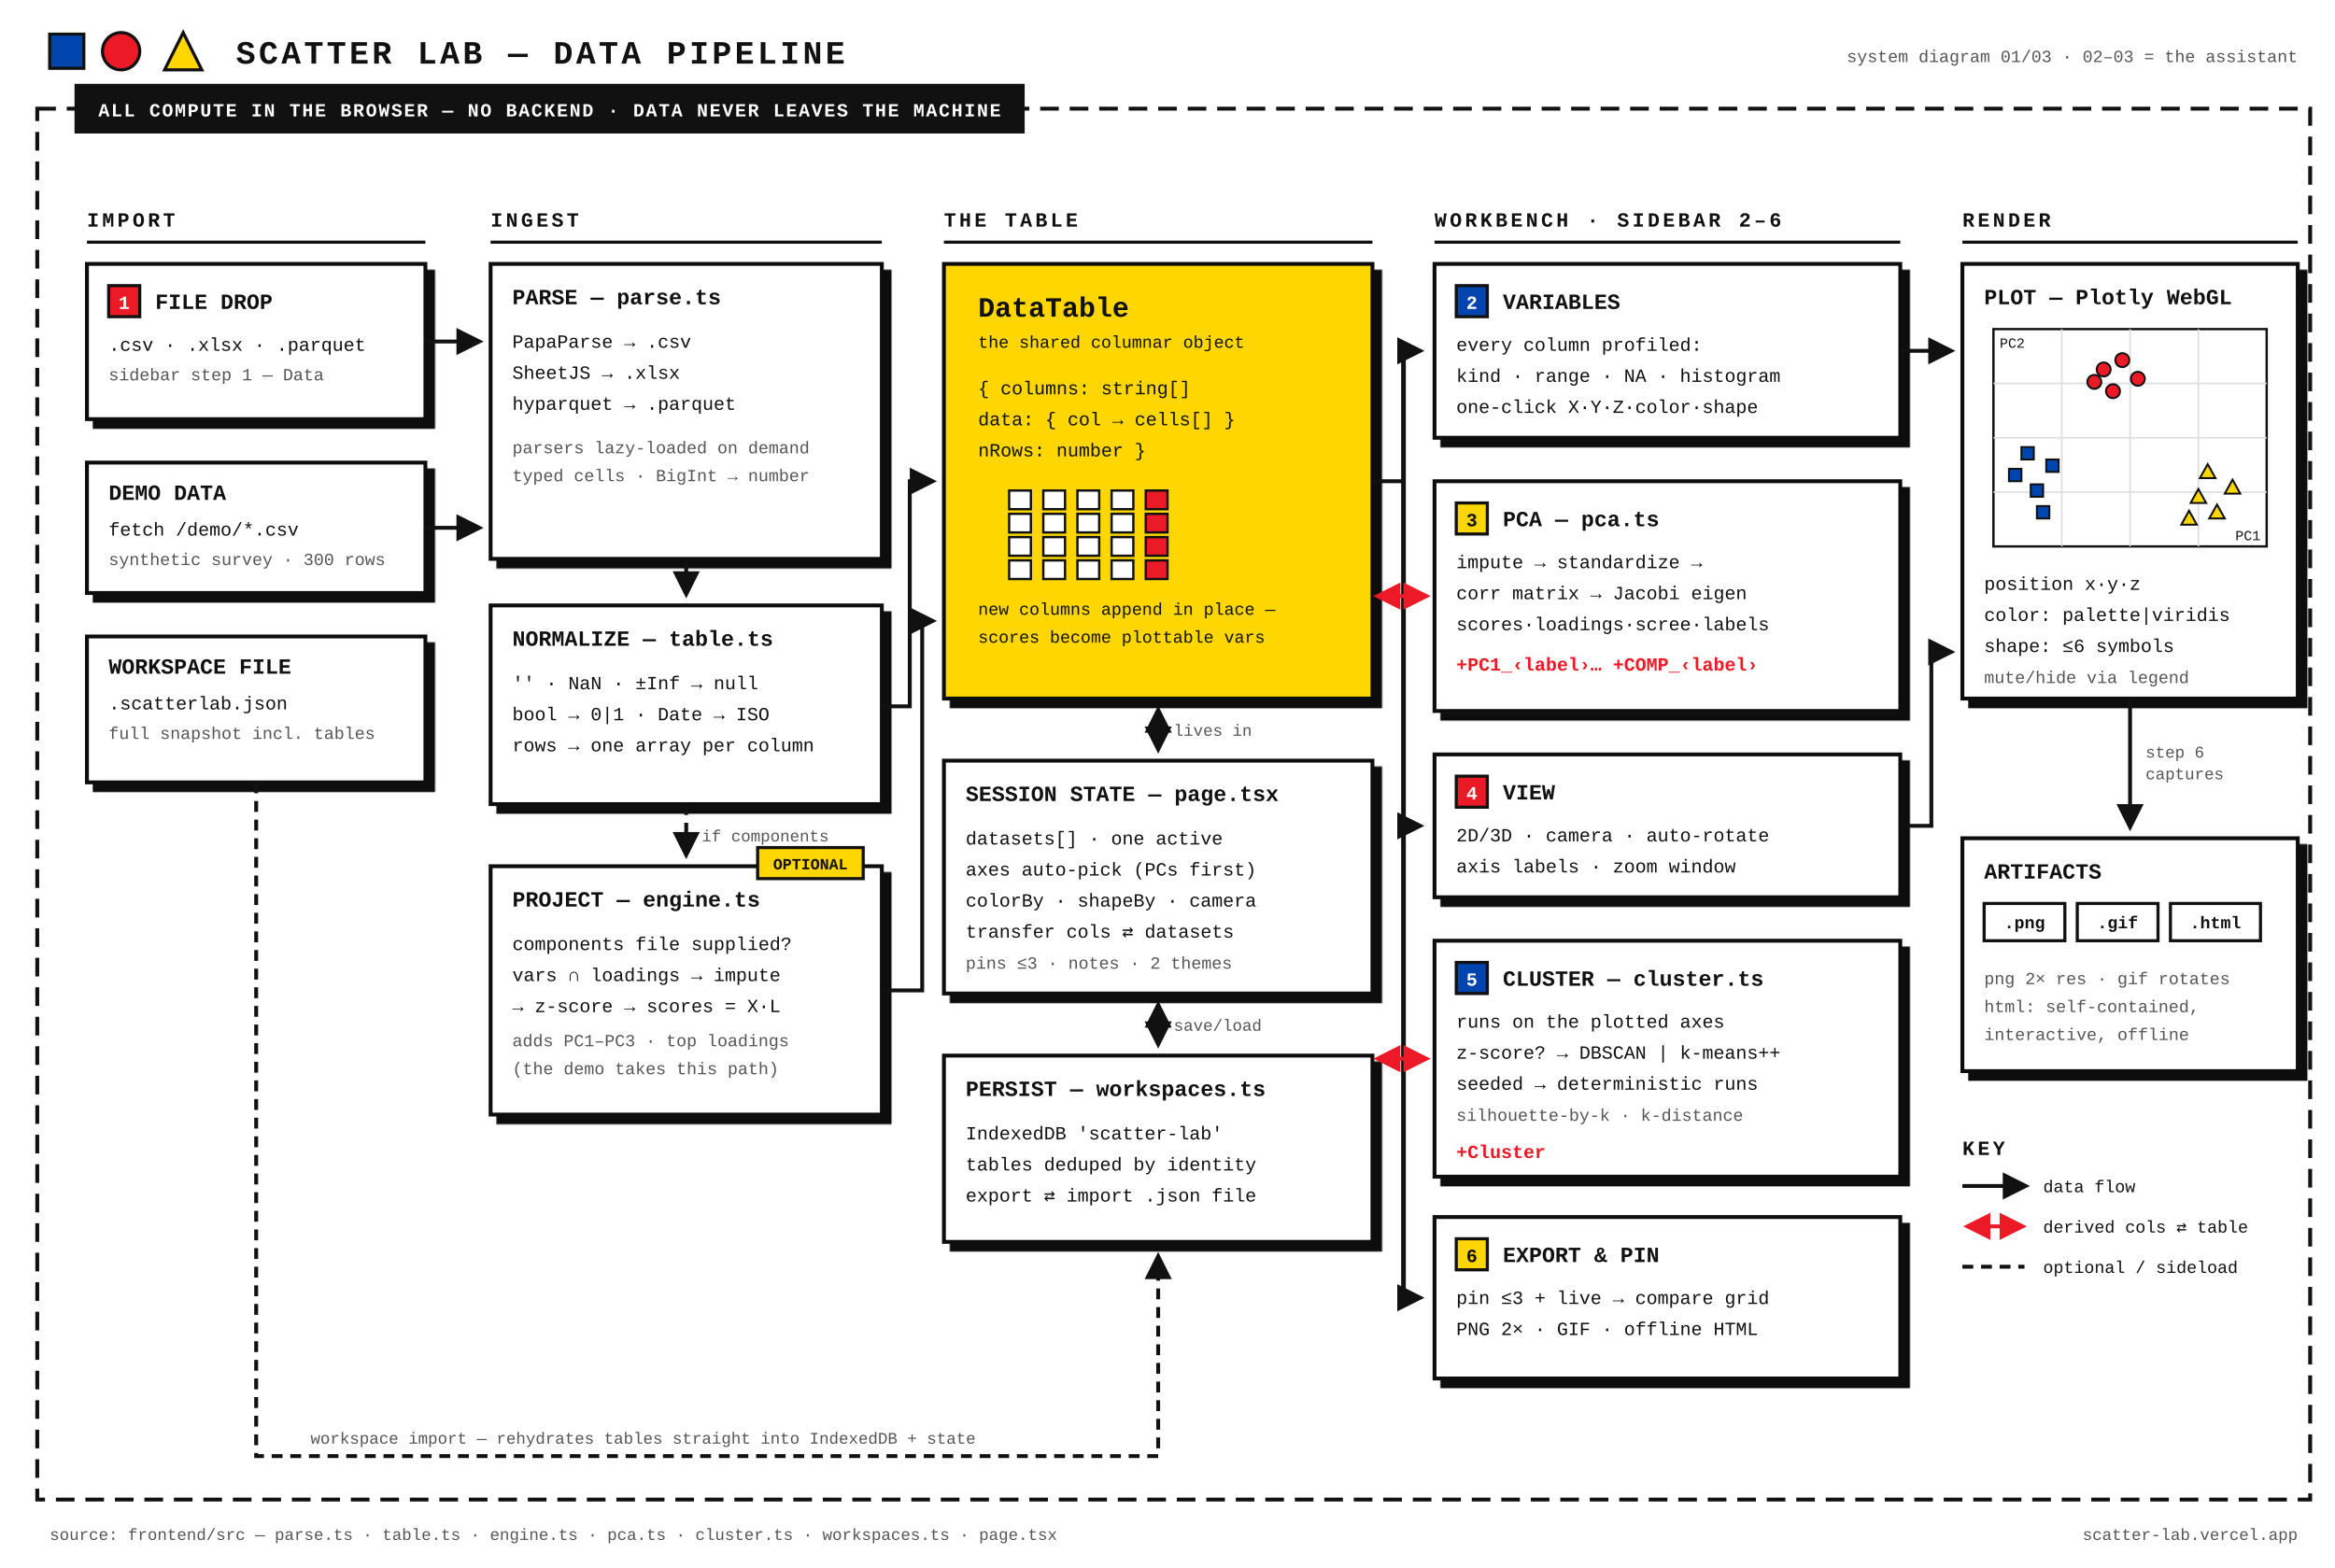
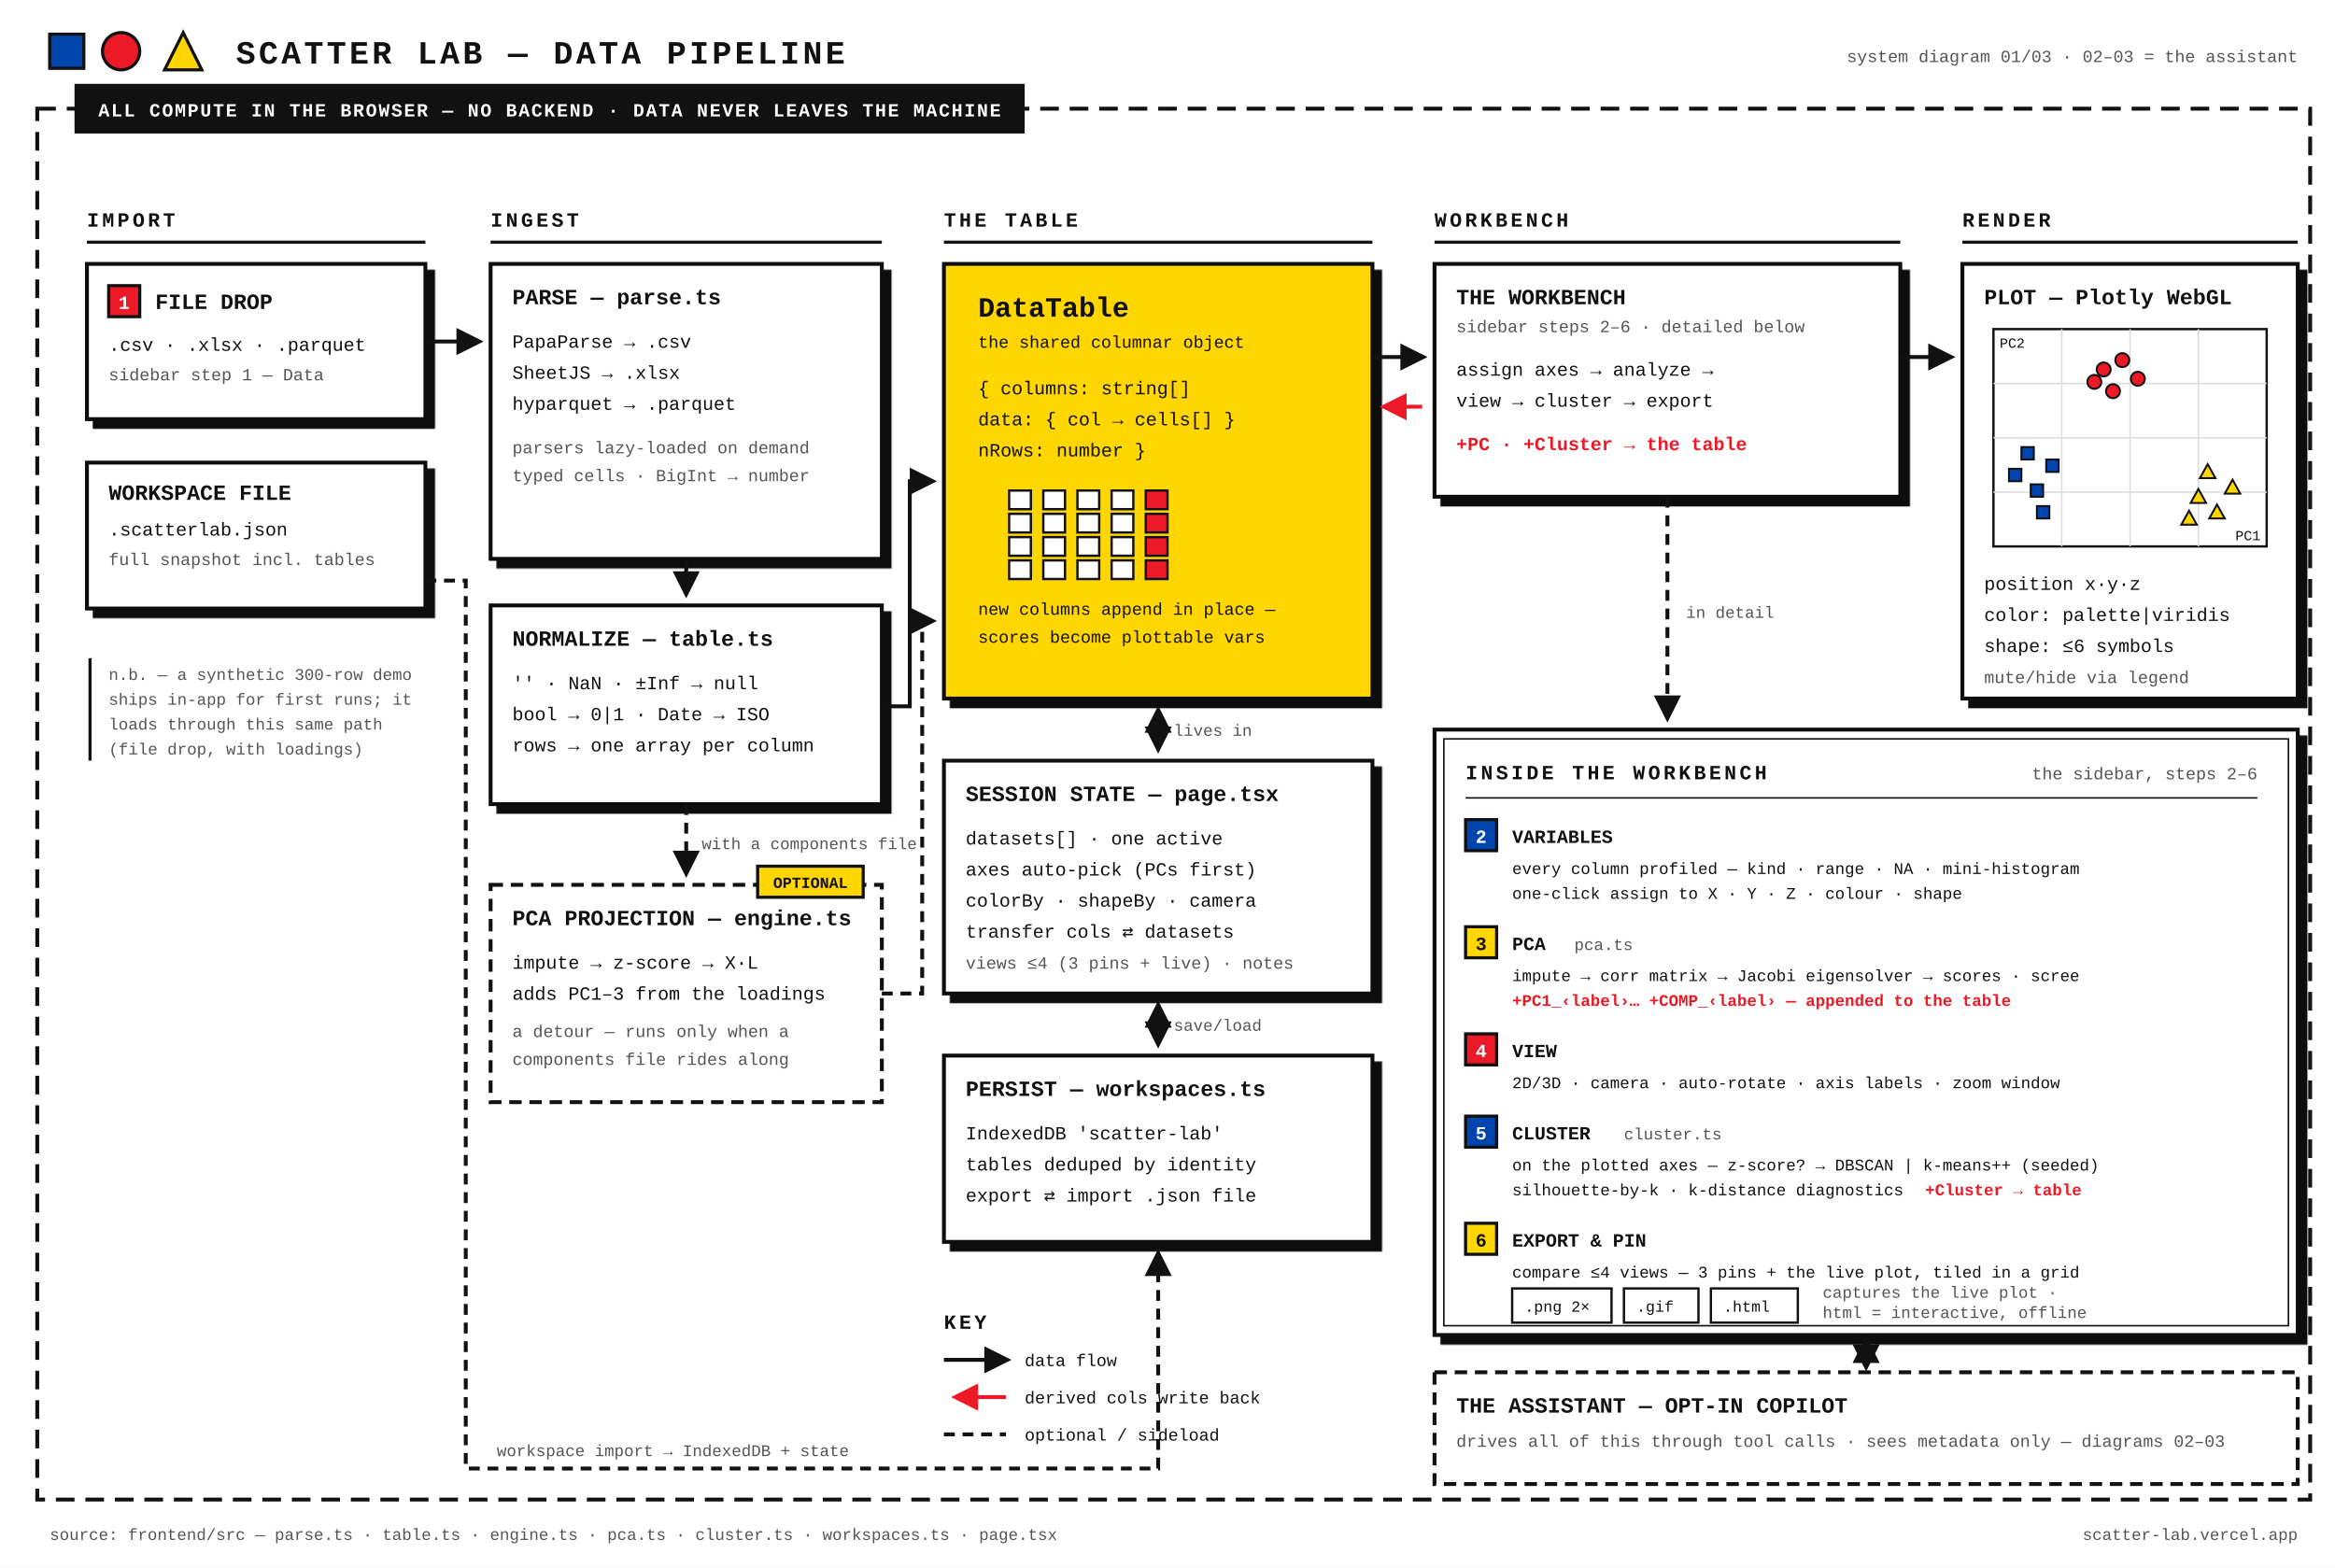
<svg xmlns="http://www.w3.org/2000/svg" viewBox="0 0 1504 1010" font-family="'Courier Prime','Courier New',monospace">
  <defs>
    <filter id="hs" x="-5%" y="-5%" width="115%" height="115%">
      <feDropShadow dx="5" dy="5" stdDeviation="0" flood-color="#111111" flood-opacity="1" />
    </filter>
    <marker id="aB" viewBox="0 0 10 10" refX="8" refY="5" markerWidth="7" markerHeight="7" orient="auto-start-reverse">
      <path d="M0,0 L10,5 L0,10 Z" fill="#111111" />
    </marker>
    <marker id="aR" viewBox="0 0 10 10" refX="8" refY="5" markerWidth="7" markerHeight="7" orient="auto-start-reverse">
      <path d="M0,0 L10,5 L0,10 Z" fill="#EB1A26" />
    </marker>
  </defs>
  <style>
    text { fill:#111111; }
    .wt { fill:#ffffff; }
    .lane { font-size:13px; font-weight:700; letter-spacing:2px; }
    .bt   { font-size:14px; font-weight:700; }
+     .bt12 { font-size:12px; font-weight:700; }
    .bt18 { font-size:18px; font-weight:700; }
    .b12  { font-size:12px; }
+     .c10  { font-size:10.5px; }
    .n11  { font-size:11px; fill:#555555; }
    .n10  { font-size:10.5px; fill:#555555; }
    .red12{ font-size:12px; font-weight:700; fill:#EB1A26; }
+     .red10{ font-size:10.5px; font-weight:700; fill:#EB1A26; }
    .box  { fill:#ffffff; stroke:#111111; stroke-width:2.5; }
    .flow { stroke:#111111; stroke-width:2.5; fill:none; }
    .dash { stroke-dasharray:7 5; }
  </style>
  <rect x="0" y="0" width="1504" height="1010" fill="#ffffff" />
  <rect x="32" y="22" width="22" height="22" fill="#0045AD" stroke="#111111" stroke-width="2" />
  <circle cx="78" cy="33" r="12" fill="#EB1A26" stroke="#111111" stroke-width="2" />
  <path d="M106,45 L118,21 L130,45 Z" fill="#FFD600" stroke="#111111" stroke-width="2" />
  <text x="152" y="41" font-size="21" font-weight="700" letter-spacing="2">SCATTER LAB — DATA PIPELINE</text>
  <text x="1480" y="40" text-anchor="end" class="n11">system diagram 01/03 · 02–03 = the assistant</text>
  <rect x="24" y="70" width="1464" height="896" fill="none" stroke="#111111" stroke-width="2.5" stroke-dasharray="12 7" />
  <rect x="48" y="54" width="612" height="32" fill="#111111" />
  <text x="354" y="75" text-anchor="middle" class="wt" font-size="12" font-weight="700" letter-spacing="1">ALL COMPUTE IN THE BROWSER — NO BACKEND · DATA NEVER LEAVES THE MACHINE</text>
  <text x="56" y="146" class="lane">IMPORT</text>
  <text x="316" y="146" class="lane">INGEST</text>
  <text x="608" y="146" class="lane">THE TABLE</text>
-   <text x="924" y="146" class="lane">WORKBENCH · SIDEBAR 2–6</text>
+   <text x="924" y="146" class="lane">WORKBENCH</text>
  <text x="1264" y="146" class="lane">RENDER</text>
  <line x1="56" y1="156" x2="274" y2="156" stroke="#111111" stroke-width="2" />
  <line x1="316" y1="156" x2="568" y2="156" stroke="#111111" stroke-width="2" />
  <line x1="608" y1="156" x2="884" y2="156" stroke="#111111" stroke-width="2" />
  <line x1="924" y1="156" x2="1224" y2="156" stroke="#111111" stroke-width="2" />
  <line x1="1264" y1="156" x2="1480" y2="156" stroke="#111111" stroke-width="2" />
  <rect x="56" y="170" width="218" height="100" class="box" filter="url(#hs)" />
  <rect x="70" y="184" width="20" height="20" fill="#EB1A26" stroke="#111111" stroke-width="2" />
  <text x="80" y="199" text-anchor="middle" class="wt" font-size="12" font-weight="700">1</text>
  <text x="100" y="199" class="bt">FILE DROP</text>
  <text x="70" y="226" class="b12">.csv · .xlsx · .parquet</text>
  <text x="70" y="245" class="n11">sidebar step 1 — Data</text>
-   <rect x="56" y="298" width="218" height="84" class="box" filter="url(#hs)" />
-   <text x="70" y="322" class="bt">DEMO DATA</text>
-   <text x="70" y="345" class="b12">fetch /demo/*.csv</text>
-   <text x="70" y="364" class="n11">synthetic survey · 300 rows</text>
-   <rect x="56" y="410" width="218" height="94" class="box" filter="url(#hs)" />
-   <text x="70" y="434" class="bt">WORKSPACE FILE</text>
-   <text x="70" y="457" class="b12">.scatterlab.json</text>
-   <text x="70" y="476" class="n11">full snapshot incl. tables</text>
+   <rect x="56" y="298" width="218" height="94" class="box" filter="url(#hs)" />
+   <text x="70" y="322" class="bt">WORKSPACE FILE</text>
+   <text x="70" y="345" class="b12">.scatterlab.json</text>
+   <text x="70" y="364" class="n11">full snapshot incl. tables</text>
+   <line x1="58" y1="424" x2="58" y2="490" stroke="#111111" stroke-width="2" />
+   <text x="70" y="438" class="n10">n.b. — a synthetic 300-row demo</text>
+   <text x="70" y="454" class="n10">ships in-app for first runs; it</text>
+   <text x="70" y="470" class="n10">loads through this same path</text>
+   <text x="70" y="486" class="n10">(file drop, with loadings)</text>
  <rect x="316" y="170" width="252" height="190" class="box" filter="url(#hs)" />
  <text x="330" y="196" class="bt">PARSE — parse.ts</text>
  <text x="330" y="224" class="b12">PapaParse → .csv</text>
  <text x="330" y="244" class="b12">SheetJS   → .xlsx</text>
  <text x="330" y="264" class="b12">hyparquet → .parquet</text>
  <text x="330" y="292" class="n11">parsers lazy-loaded on demand</text>
  <text x="330" y="310" class="n11">typed cells · BigInt → number</text>
  <rect x="316" y="390" width="252" height="128" class="box" filter="url(#hs)" />
  <text x="330" y="416" class="bt">NORMALIZE — table.ts</text>
  <text x="330" y="444" class="b12">'' · NaN · ±Inf → null</text>
  <text x="330" y="464" class="b12">bool → 0|1 · Date → ISO</text>
  <text x="330" y="484" class="b12">rows → one array per column</text>
-   <rect x="316" y="558" width="252" height="160" class="box" filter="url(#hs)" />
-   <rect x="488" y="546" width="68" height="20" fill="#FFD600" stroke="#111111" stroke-width="2" />
-   <text x="522" y="560" text-anchor="middle" font-size="10" font-weight="700">OPTIONAL</text>
-   <text x="330" y="584" class="bt">PROJECT — engine.ts</text>
-   <text x="330" y="612" class="b12">components file supplied?</text>
-   <text x="330" y="632" class="b12">vars ∩ loadings → impute</text>
-   <text x="330" y="652" class="b12">→ z-score → scores = X·L</text>
-   <text x="330" y="674" class="n11">adds PC1–PC3 · top loadings</text>
-   <text x="330" y="692" class="n11">(the demo takes this path)</text>
+   <rect x="316" y="570" width="252" height="140" fill="#ffffff" stroke="#111111" stroke-width="2.5" stroke-dasharray="8 5" />
+   <rect x="488" y="558" width="68" height="20" fill="#FFD600" stroke="#111111" stroke-width="2" />
+   <text x="522" y="572" text-anchor="middle" font-size="10" font-weight="700">OPTIONAL</text>
+   <text x="330" y="596" class="bt">PCA PROJECTION — engine.ts</text>
+   <text x="330" y="624" class="b12">impute → z-score → X·L</text>
+   <text x="330" y="644" class="b12">adds PC1–3 from the loadings</text>
+   <text x="330" y="668" class="n11">a detour — runs only when a</text>
+   <text x="330" y="686" class="n11">components file rides along</text>
  <rect x="608" y="170" width="276" height="280" fill="#FFD600" stroke="#111111" stroke-width="2.5" filter="url(#hs)" />
  <text x="630" y="204" class="bt18">DataTable</text>
  <text x="630" y="224" font-size="11">the shared columnar object</text>
  <text x="630" y="254" class="b12">{ columns: string[]</text>
  <text x="630" y="274" class="b12">  data: { col → cells[] }</text>
  <text x="630" y="294" class="b12">  nRows: number }</text>
  <g stroke="#111111" stroke-width="1.5">
    <rect x="650" y="316" width="14" height="12" fill="#ffffff" />
    <rect x="650" y="331" width="14" height="12" fill="#ffffff" />
    <rect x="650" y="346" width="14" height="12" fill="#ffffff" />
    <rect x="650" y="361" width="14" height="12" fill="#ffffff" />
    <rect x="672" y="316" width="14" height="12" fill="#ffffff" />
    <rect x="672" y="331" width="14" height="12" fill="#ffffff" />
    <rect x="672" y="346" width="14" height="12" fill="#ffffff" />
    <rect x="672" y="361" width="14" height="12" fill="#ffffff" />
    <rect x="694" y="316" width="14" height="12" fill="#ffffff" />
    <rect x="694" y="331" width="14" height="12" fill="#ffffff" />
    <rect x="694" y="346" width="14" height="12" fill="#ffffff" />
    <rect x="694" y="361" width="14" height="12" fill="#ffffff" />
    <rect x="716" y="316" width="14" height="12" fill="#ffffff" />
    <rect x="716" y="331" width="14" height="12" fill="#ffffff" />
    <rect x="716" y="346" width="14" height="12" fill="#ffffff" />
    <rect x="716" y="361" width="14" height="12" fill="#ffffff" />
    <rect x="738" y="316" width="14" height="12" fill="#EB1A26" />
    <rect x="738" y="331" width="14" height="12" fill="#EB1A26" />
    <rect x="738" y="346" width="14" height="12" fill="#EB1A26" />
    <rect x="738" y="361" width="14" height="12" fill="#EB1A26" />
  </g>
  <text x="630" y="396" font-size="11">new columns append in place —</text>
  <text x="630" y="414" font-size="11">scores become plottable vars</text>
  <rect x="608" y="490" width="276" height="150" class="box" filter="url(#hs)" />
  <text x="622" y="516" class="bt">SESSION STATE — page.tsx</text>
  <text x="622" y="544" class="b12">datasets[] · one active</text>
  <text x="622" y="564" class="b12">axes auto-pick (PCs first)</text>
  <text x="622" y="584" class="b12">colorBy · shapeBy · camera</text>
  <text x="622" y="604" class="b12">transfer cols ⇄ datasets</text>
-   <text x="622" y="624" class="n11">pins ≤3 · notes · 2 themes</text>
+   <text x="622" y="624" class="n11">views ≤4 (3 pins + live) · notes</text>
  <rect x="608" y="680" width="276" height="120" class="box" filter="url(#hs)" />
  <text x="622" y="706" class="bt">PERSIST — workspaces.ts</text>
  <text x="622" y="734" class="b12">IndexedDB 'scatter-lab'</text>
  <text x="622" y="754" class="b12">tables deduped by identity</text>
  <text x="622" y="774" class="b12">export ⇄ import .json file</text>
-   <rect x="924" y="170" width="300" height="112" class="box" filter="url(#hs)" />
-   <rect x="938" y="184" width="20" height="20" fill="#0045AD" stroke="#111111" stroke-width="2" />
-   <text x="948" y="199" text-anchor="middle" class="wt" font-size="12" font-weight="700">2</text>
-   <text x="968" y="199" class="bt">VARIABLES</text>
-   <text x="938" y="226" class="b12">every column profiled:</text>
-   <text x="938" y="246" class="b12">kind · range · NA · histogram</text>
-   <text x="938" y="266" class="b12">one-click X·Y·Z·color·shape</text>
-   <rect x="924" y="310" width="300" height="148" class="box" filter="url(#hs)" />
-   <rect x="938" y="324" width="20" height="20" fill="#FFD600" stroke="#111111" stroke-width="2" />
-   <text x="948" y="339" text-anchor="middle" font-size="12" font-weight="700">3</text>
-   <text x="968" y="339" class="bt">PCA — pca.ts</text>
-   <text x="938" y="366" class="b12">impute → standardize →</text>
-   <text x="938" y="386" class="b12">corr matrix → Jacobi eigen</text>
-   <text x="938" y="406" class="b12">scores·loadings·scree·labels</text>
-   <text x="938" y="432" class="red12">+PC1_‹label›… +COMP_‹label›</text>
-   <rect x="924" y="486" width="300" height="92" class="box" filter="url(#hs)" />
-   <rect x="938" y="500" width="20" height="20" fill="#EB1A26" stroke="#111111" stroke-width="2" />
-   <text x="948" y="515" text-anchor="middle" class="wt" font-size="12" font-weight="700">4</text>
-   <text x="968" y="515" class="bt">VIEW</text>
-   <text x="938" y="542" class="b12">2D/3D · camera · auto-rotate</text>
-   <text x="938" y="562" class="b12">axis labels · zoom window</text>
-   <rect x="924" y="606" width="300" height="152" class="box" filter="url(#hs)" />
-   <rect x="938" y="620" width="20" height="20" fill="#0045AD" stroke="#111111" stroke-width="2" />
-   <text x="948" y="635" text-anchor="middle" class="wt" font-size="12" font-weight="700">5</text>
-   <text x="968" y="635" class="bt">CLUSTER — cluster.ts</text>
-   <text x="938" y="662" class="b12">runs on the plotted axes</text>
-   <text x="938" y="682" class="b12">z-score? → DBSCAN | k-means++</text>
-   <text x="938" y="702" class="b12">seeded → deterministic runs</text>
-   <text x="938" y="722" class="n11">silhouette-by-k · k-distance</text>
-   <text x="938" y="746" class="red12">+Cluster</text>
-   <rect x="924" y="784" width="300" height="104" class="box" filter="url(#hs)" />
-   <rect x="938" y="798" width="20" height="20" fill="#FFD600" stroke="#111111" stroke-width="2" />
-   <text x="948" y="813" text-anchor="middle" font-size="12" font-weight="700">6</text>
-   <text x="968" y="813" class="bt">EXPORT &amp; PIN</text>
-   <text x="938" y="840" class="b12">pin ≤3 + live → compare grid</text>
-   <text x="938" y="860" class="b12">PNG 2× · GIF · offline HTML</text>
+   <text x="608" y="856" font-size="13" font-weight="700" letter-spacing="2">KEY</text>
+   <line x1="608" y1="876" x2="648" y2="876" class="flow" marker-end="url(#aB)" />
+   <text x="660" y="880" font-size="11">data flow</text>
+   <line x1="648" y1="900" x2="616" y2="900" stroke="#EB1A26" stroke-width="2.5" marker-end="url(#aR)" />
+   <text x="660" y="904" font-size="11">derived cols write back</text>
+   <line x1="608" y1="924" x2="648" y2="924" class="flow dash" />
+   <text x="660" y="928" font-size="11">optional / sideload</text>
+   <rect x="924" y="170" width="300" height="150" class="box" filter="url(#hs)" />
+   <text x="938" y="196" class="bt">THE WORKBENCH</text>
+   <text x="938" y="214" class="n11">sidebar steps 2–6 · detailed below</text>
+   <text x="938" y="242" class="b12">assign axes → analyze →</text>
+   <text x="938" y="262" class="b12">view → cluster → export</text>
+   <text x="938" y="290" class="red12">+PC · +Cluster → the table</text>
  <rect x="1264" y="170" width="216" height="280" class="box" filter="url(#hs)" />
  <text x="1278" y="196" class="bt">PLOT — Plotly WebGL</text>
  <rect x="1284" y="212" width="176" height="140" fill="#ffffff" stroke="#111111" stroke-width="1.5" />
  <g stroke="#dddddd" stroke-width="1">
    <line x1="1328" y1="212" x2="1328" y2="352" />
    <line x1="1372" y1="212" x2="1372" y2="352" />
    <line x1="1416" y1="212" x2="1416" y2="352" />
    <line x1="1284" y1="247" x2="1460" y2="247" />
    <line x1="1284" y1="282" x2="1460" y2="282" />
    <line x1="1284" y1="317" x2="1460" y2="317" />
  </g>
  <g fill="#0045AD" stroke="#111111" stroke-width="1.25">
    <rect x="1294" y="302" width="8" height="8" />
    <rect x="1308" y="312" width="8" height="8" />
    <rect x="1302" y="288" width="8" height="8" />
    <rect x="1318" y="296" width="8" height="8" />
    <rect x="1312" y="326" width="8" height="8" />
  </g>
  <g fill="#EB1A26" stroke="#111111" stroke-width="1.25">
    <circle cx="1355" cy="238" r="4.5" />
    <circle cx="1367" cy="232" r="4.5" />
    <circle cx="1361" cy="252" r="4.5" />
    <circle cx="1377" cy="244" r="4.5" />
    <circle cx="1349" cy="246" r="4.5" />
  </g>
  <g fill="#FFD600" stroke="#111111" stroke-width="1.25">
    <path d="M1411,324 L1416,315 L1421,324 Z" />
    <path d="M1423,334 L1428,325 L1433,334 Z" />
    <path d="M1417,308 L1422,299 L1427,308 Z" />
    <path d="M1433,318 L1438,309 L1443,318 Z" />
    <path d="M1405,338 L1410,329 L1415,338 Z" />
  </g>
  <text x="1456" y="348" text-anchor="end" font-size="9" fill="#555555">PC1</text>
  <text x="1288" y="224" font-size="9" fill="#555555">PC2</text>
  <text x="1278" y="380" class="b12">position x·y·z</text>
  <text x="1278" y="400" class="b12">color: palette|viridis</text>
  <text x="1278" y="420" class="b12">shape: ≤6 symbols</text>
  <text x="1278" y="440" class="n11">mute/hide via legend</text>
-   <rect x="1264" y="540" width="216" height="150" class="box" filter="url(#hs)" />
-   <text x="1278" y="566" class="bt">ARTIFACTS</text>
-   <rect x="1278" y="582" width="52" height="24" fill="#ffffff" stroke="#111111" stroke-width="2" />
-   <text x="1304" y="598" text-anchor="middle" font-size="11" font-weight="700">.png</text>
-   <rect x="1338" y="582" width="52" height="24" fill="#ffffff" stroke="#111111" stroke-width="2" />
-   <text x="1364" y="598" text-anchor="middle" font-size="11" font-weight="700">.gif</text>
-   <rect x="1398" y="582" width="58" height="24" fill="#ffffff" stroke="#111111" stroke-width="2" />
-   <text x="1427" y="598" text-anchor="middle" font-size="11" font-weight="700">.html</text>
-   <text x="1278" y="634" class="n11">png 2× res · gif rotates</text>
-   <text x="1278" y="652" class="n11">html: self-contained,</text>
-   <text x="1278" y="670" class="n11">interactive, offline</text>
-   <text x="1264" y="744" font-size="13" font-weight="700" letter-spacing="2">KEY</text>
-   <line x1="1264" y1="764" x2="1304" y2="764" class="flow" marker-end="url(#aB)" />
-   <text x="1316" y="768" font-size="11">data flow</text>
-   <line x1="1268" y1="790" x2="1302" y2="790" stroke="#EB1A26" stroke-width="2.5" marker-start="url(#aR)" marker-end="url(#aR)" />
-   <text x="1316" y="794" font-size="11">derived cols ⇄ table</text>
-   <line x1="1264" y1="816" x2="1304" y2="816" class="flow dash" />
-   <text x="1316" y="820" font-size="11">optional / sideload</text>
+   <rect x="924" y="470" width="556" height="390" class="box" filter="url(#hs)" />
+   <rect x="930" y="476" width="544" height="378" fill="none" stroke="#111111" stroke-width="1" />
+   <text x="944" y="502" font-size="13" font-weight="700" letter-spacing="2">INSIDE THE WORKBENCH</text>
+   <text x="1454" y="502" text-anchor="end" class="n11">the sidebar, steps 2–6</text>
+   <line x1="944" y1="514" x2="1454" y2="514" stroke="#111111" stroke-width="1" />
+   <rect x="944" y="528" width="20" height="20" fill="#0045AD" stroke="#111111" stroke-width="2" />
+   <text x="954" y="543" text-anchor="middle" class="wt" font-size="12" font-weight="700">2</text>
+   <text x="974" y="543" class="bt12">VARIABLES</text>
+   <text x="974" y="563" class="c10">every column profiled — kind · range · NA · mini-histogram</text>
+   <text x="974" y="579" class="c10">one-click assign to X · Y · Z · colour · shape</text>
+   <rect x="944" y="597" width="20" height="20" fill="#FFD600" stroke="#111111" stroke-width="2" />
+   <text x="954" y="612" text-anchor="middle" font-size="12" font-weight="700">3</text>
+   <text x="974" y="612" class="bt12">PCA</text>
+   <text x="1014" y="612" class="n10">pca.ts</text>
+   <text x="974" y="632" class="c10">impute → corr matrix → Jacobi eigensolver → scores · scree</text>
+   <text x="974" y="648" class="red10">+PC1_‹label›… +COMP_‹label› — appended to the table</text>
+   <rect x="944" y="666" width="20" height="20" fill="#EB1A26" stroke="#111111" stroke-width="2" />
+   <text x="954" y="681" text-anchor="middle" class="wt" font-size="12" font-weight="700">4</text>
+   <text x="974" y="681" class="bt12">VIEW</text>
+   <text x="974" y="701" class="c10">2D/3D · camera · auto-rotate · axis labels · zoom window</text>
+   <rect x="944" y="719" width="20" height="20" fill="#0045AD" stroke="#111111" stroke-width="2" />
+   <text x="954" y="734" text-anchor="middle" class="wt" font-size="12" font-weight="700">5</text>
+   <text x="974" y="734" class="bt12">CLUSTER</text>
+   <text x="1046" y="734" class="n10">cluster.ts</text>
+   <text x="974" y="754" class="c10">on the plotted axes — z-score? → DBSCAN | k-means++ (seeded)</text>
+   <text x="974" y="770" class="c10">silhouette-by-k · k-distance diagnostics</text>
+   <text x="1240" y="770" class="red10">+Cluster → table</text>
+   <rect x="944" y="788" width="20" height="20" fill="#FFD600" stroke="#111111" stroke-width="2" />
+   <text x="954" y="803" text-anchor="middle" font-size="12" font-weight="700">6</text>
+   <text x="974" y="803" class="bt12">EXPORT &amp; PIN</text>
+   <text x="974" y="823" class="c10">compare ≤4 views — 3 pins + the live plot, tiled in a grid</text>
+   <rect x="974" y="830" width="64" height="22" fill="#ffffff" stroke="#111111" stroke-width="1.5" />
+   <text x="982" y="845" font-size="10">.png 2×</text>
+   <rect x="1046" y="830" width="48" height="22" fill="#ffffff" stroke="#111111" stroke-width="1.5" />
+   <text x="1054" y="845" font-size="10">.gif</text>
+   <rect x="1102" y="830" width="56" height="22" fill="#ffffff" stroke="#111111" stroke-width="1.5" />
+   <text x="1110" y="845" font-size="10">.html</text>
+   <text x="1174" y="836" class="n10">captures the live plot ·</text>
+   <text x="1174" y="849" class="n10">html = interactive, offline</text>
+   <rect x="924" y="884" width="556" height="72" fill="#ffffff" stroke="#111111" stroke-width="2.5" stroke-dasharray="8 5" />
+   <text x="938" y="910" class="bt">THE ASSISTANT — OPT-IN COPILOT</text>
+   <text x="938" y="932" class="n11">drives all of this through tool calls · sees metadata only — diagrams 02–03</text>
+   <line x1="1202" y1="864" x2="1202" y2="880" class="flow dash" marker-start="url(#aB)" marker-end="url(#aB)" />
  <path d="M274,220 H308" class="flow" marker-end="url(#aB)" />
-   <path d="M274,340 H308" class="flow" marker-end="url(#aB)" />
-   <path d="M165,504 V938 H746 V810" class="flow dash" marker-end="url(#aB)" />
-   <text x="200" y="930" class="n10">workspace import — rehydrates tables straight into IndexedDB + state</text>
+   <path d="M274,374 H300 V946 H746 V808" class="flow dash" marker-end="url(#aB)" />
+   <text x="320" y="938" class="n10">workspace import → IndexedDB + state</text>
  <path d="M442,360 V382" class="flow" marker-end="url(#aB)" />
  <path d="M568,455 H586 V310 H600" class="flow" marker-end="url(#aB)" />
-   <path d="M442,518 V550" class="flow dash" marker-end="url(#aB)" />
-   <text x="452" y="542" class="n10">if components</text>
-   <path d="M568,638 H594 V400 H600" class="flow" marker-end="url(#aB)" />
+   <path d="M442,518 V562" class="flow dash" marker-end="url(#aB)" />
+   <text x="452" y="547" class="n10">with a components file</text>
+   <path d="M568,640 H594 V400 H600" class="flow dash" marker-end="url(#aB)" />
  <line x1="746" y1="458" x2="746" y2="482" class="flow" marker-start="url(#aB)" marker-end="url(#aB)" />
  <text x="756" y="474" class="n10">lives in</text>
  <line x1="746" y1="648" x2="746" y2="672" class="flow" marker-start="url(#aB)" marker-end="url(#aB)" />
  <text x="756" y="664" class="n10">save/load</text>
-   <line x1="884" y1="310" x2="904" y2="310" class="flow" />
-   <line x1="904" y1="226" x2="904" y2="836" stroke="#111111" stroke-width="3" />
-   <path d="M904,226 H914" class="flow" marker-end="url(#aB)" />
-   <line x1="888" y1="384" x2="918" y2="384" stroke="#EB1A26" stroke-width="2.5" marker-start="url(#aR)" marker-end="url(#aR)" />
-   <path d="M904,532 H914" class="flow" marker-end="url(#aB)" />
-   <line x1="888" y1="682" x2="918" y2="682" stroke="#EB1A26" stroke-width="2.5" marker-start="url(#aR)" marker-end="url(#aR)" />
-   <path d="M904,836 H914" class="flow" marker-end="url(#aB)" />
-   <path d="M1224,226 H1256" class="flow" marker-end="url(#aB)" />
-   <path d="M1224,532 H1244 V420 H1256" class="flow" marker-end="url(#aB)" />
-   <path d="M1372,450 V532" class="flow" marker-end="url(#aB)" />
-   <text x="1382" y="488" class="n10">step 6</text>
-   <text x="1382" y="502" class="n10">captures</text>
+   <path d="M884,230 H916" class="flow" marker-end="url(#aB)" />
+   <path d="M916,262 H892" stroke="#EB1A26" stroke-width="2.5" fill="none" marker-end="url(#aR)" />
+   <path d="M1224,230 H1256" class="flow" marker-end="url(#aB)" />
+   <path d="M1074,320 V462" class="flow dash" marker-end="url(#aB)" />
+   <text x="1086" y="398" class="n10">in detail</text>
  <text x="32" y="992" class="n10">source: frontend/src — parse.ts · table.ts · engine.ts · pca.ts · cluster.ts · workspaces.ts · page.tsx</text>
  <text x="1480" y="992" text-anchor="end" class="n10">scatter-lab.vercel.app</text>
</svg>
